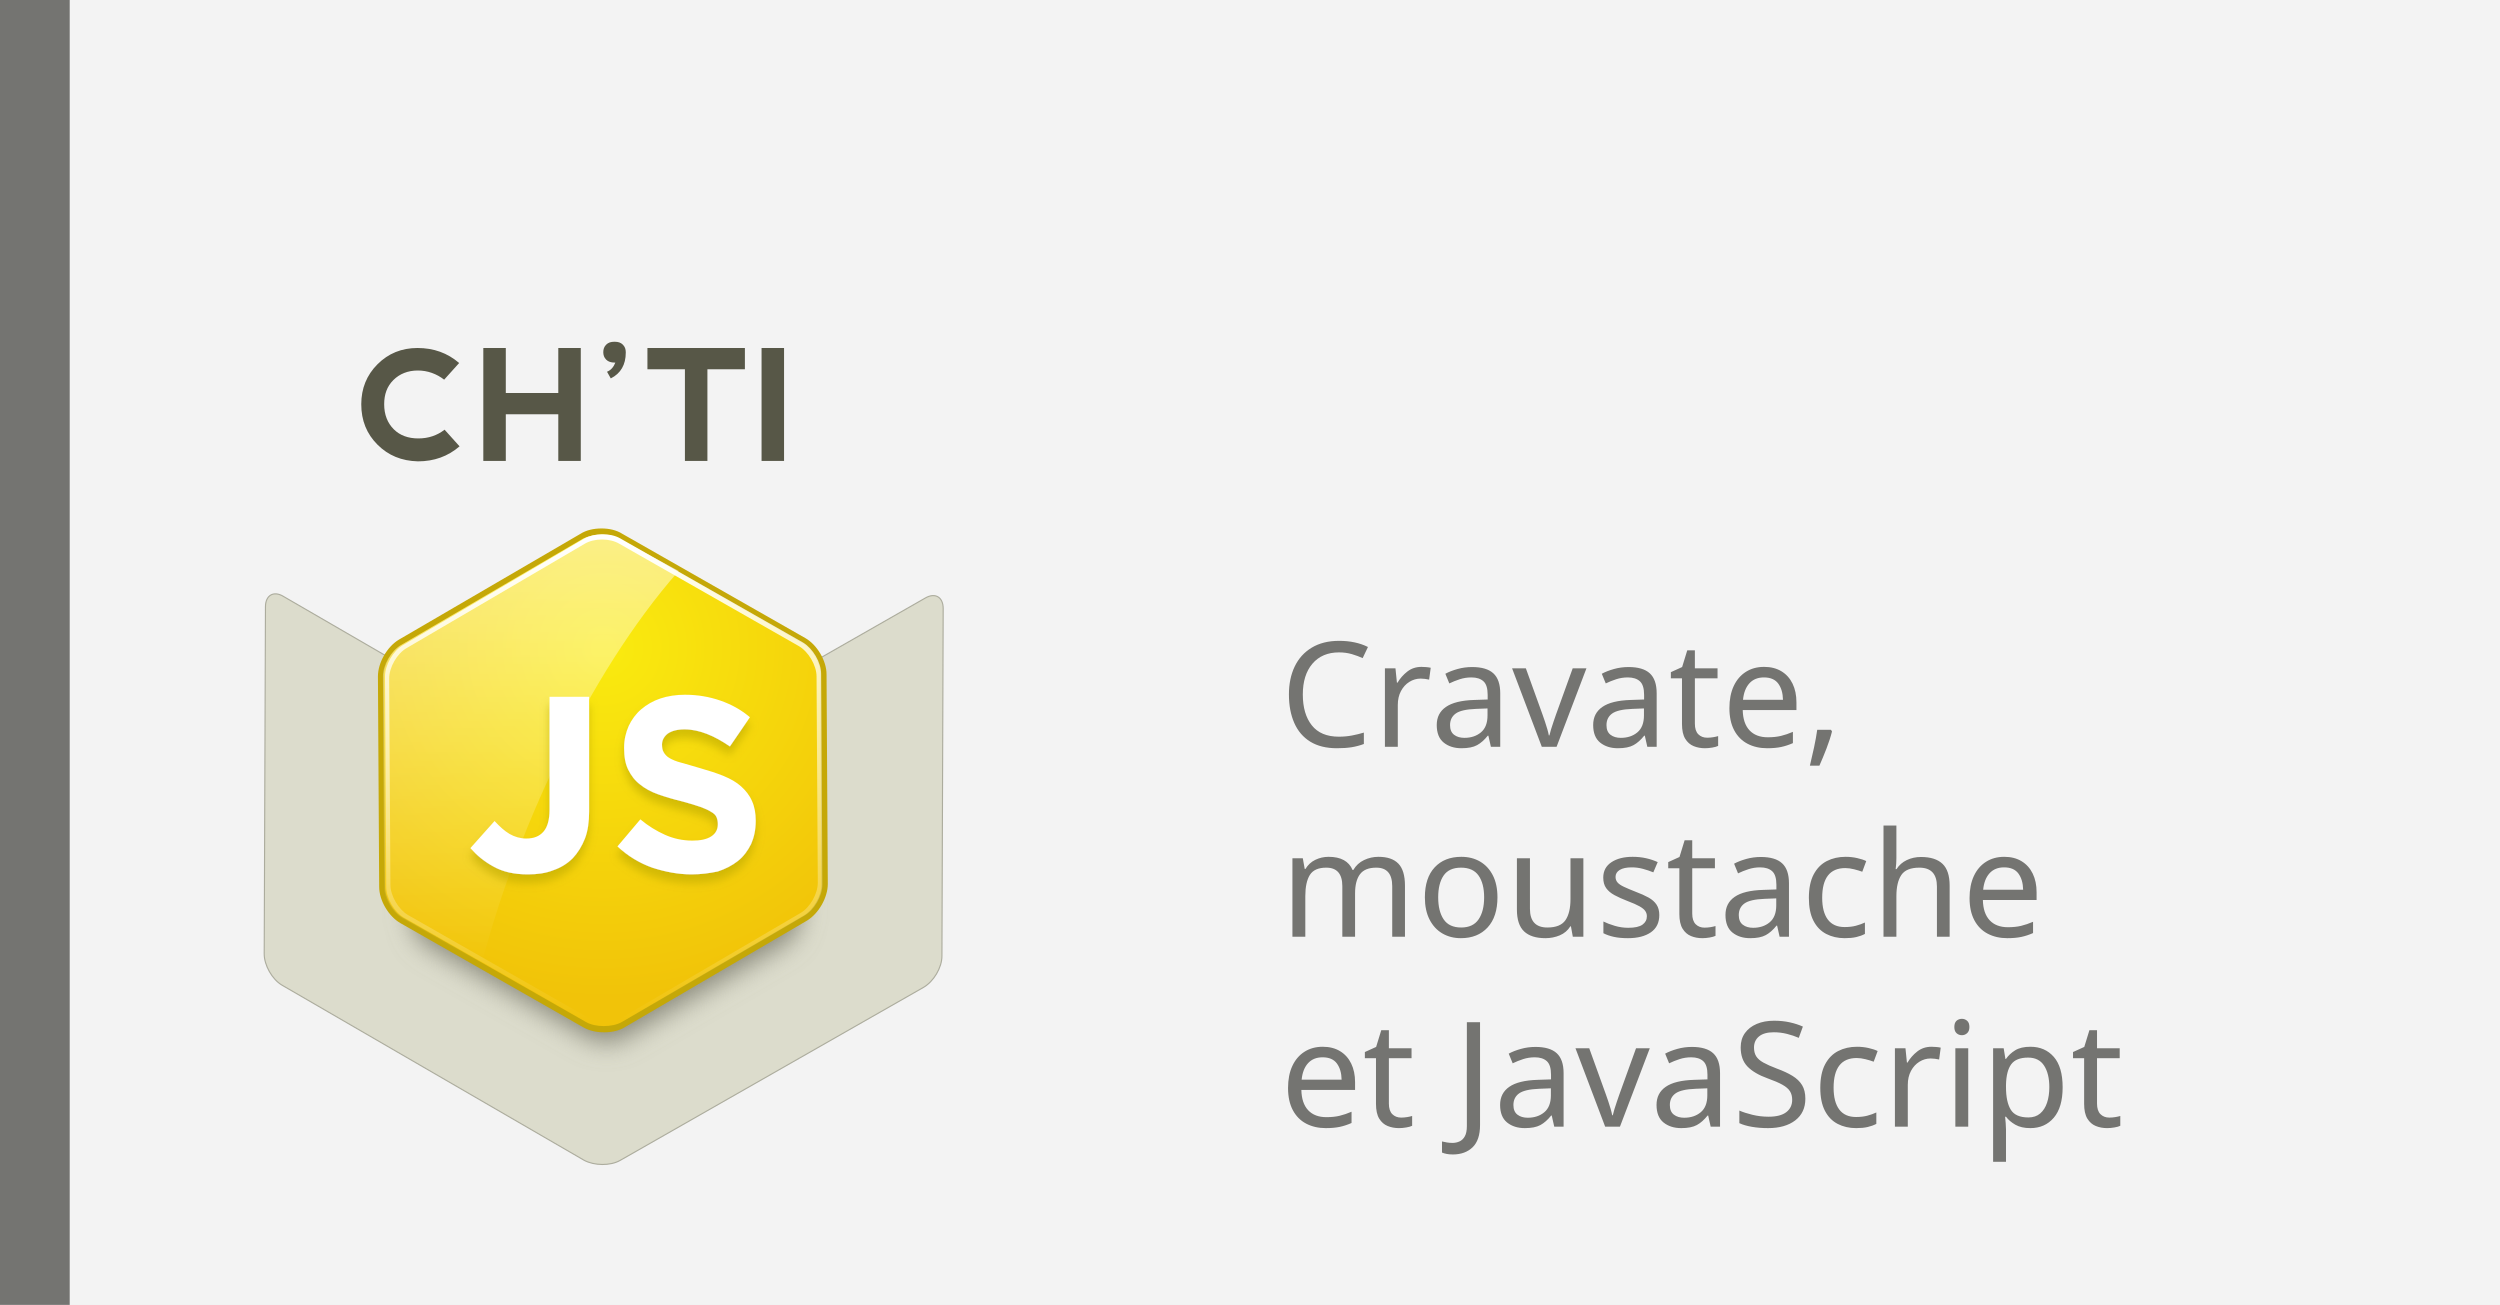
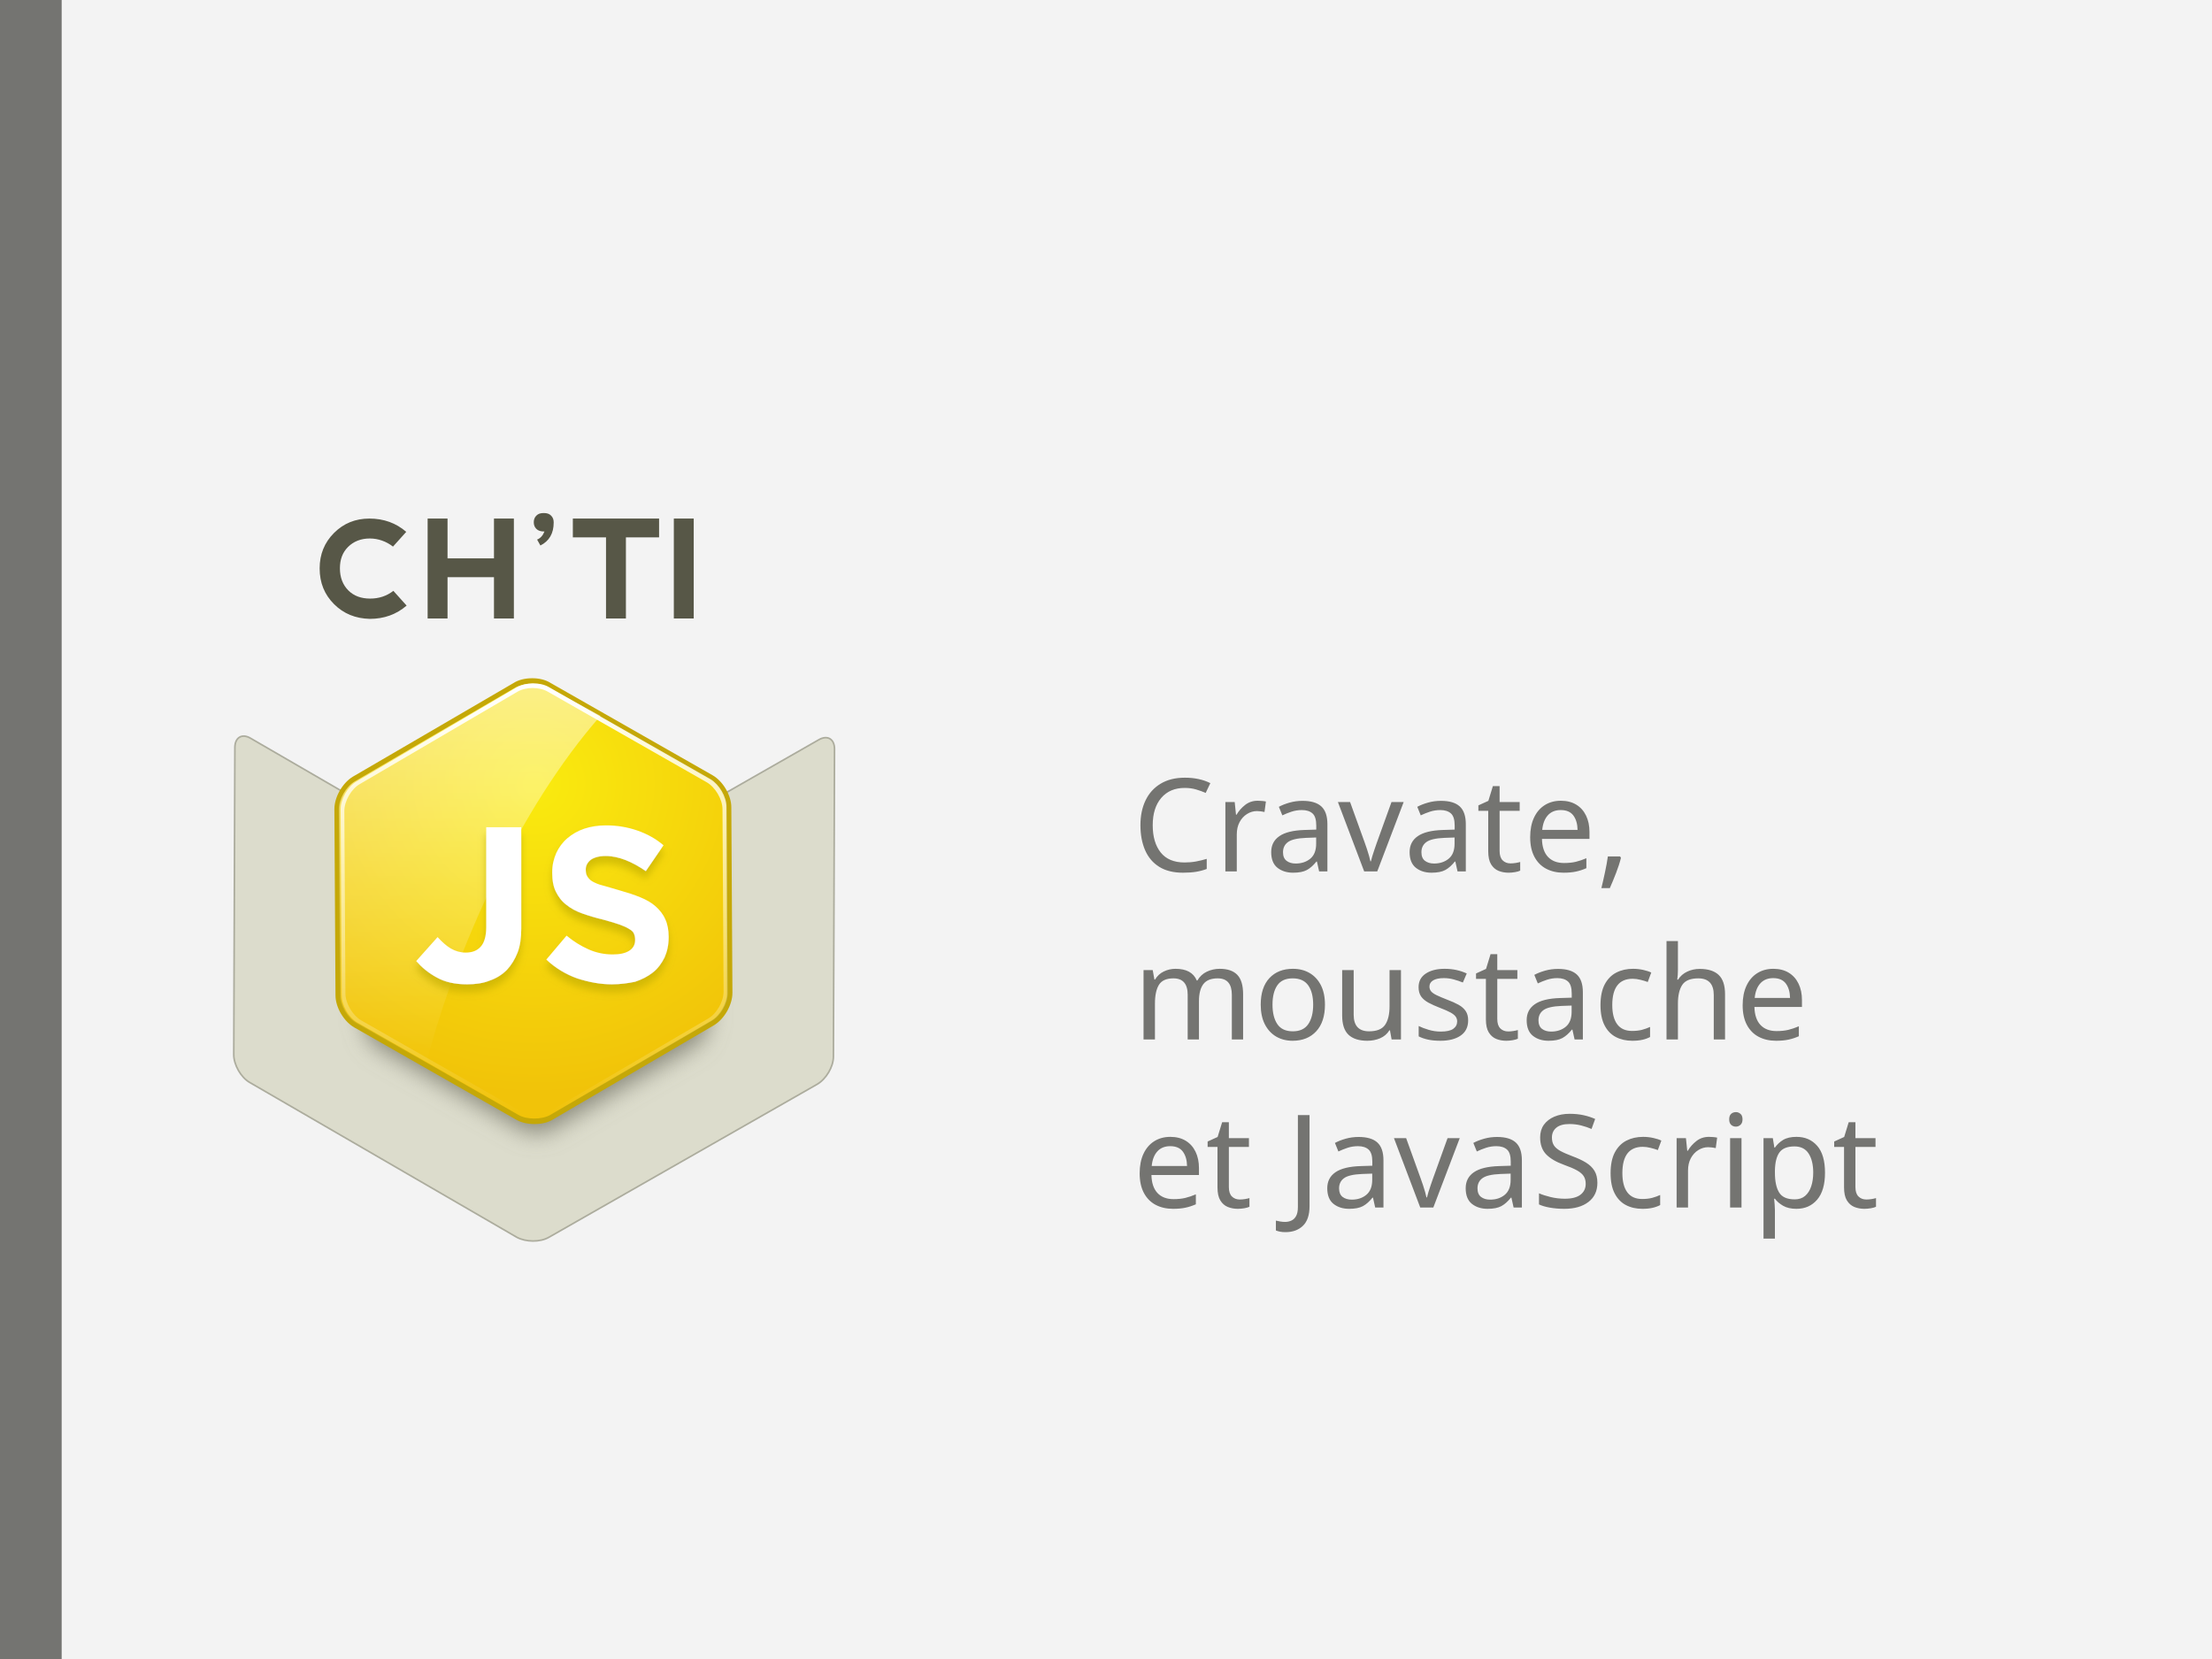
- <svg xmlns="http://www.w3.org/2000/svg" width="1640" height="856" enable-background="new 0 0 216 257" xml:space="preserve">
-   <defs>
+ <svg xmlns="http://www.w3.org/2000/svg" width="1024" height="768" enable-background="new 0 0 216 257" xml:space="preserve" version="1.1" id="svg69">
+   <defs id="defs24">
    <linearGradient id="c" gradientUnits="userSpaceOnUse" x1="90.04" y1="177.667" x2="90.04" y2="76.833">
-       <stop offset="0" style="stop-color:#fff;stop-opacity:0" />
-       <stop offset="1" style="stop-color:#fff;stop-opacity:.7" />
+       <stop offset="0" style="stop-color:#fff;stop-opacity:0" id="stop2" />
+       <stop offset="1" style="stop-color:#fff;stop-opacity:.7" id="stop4" />
    </linearGradient>
    <linearGradient id="d" gradientUnits="userSpaceOnUse" x1="107.5" y1="191.288" x2="107.5" y2="74.886">
-       <stop offset="0" style="stop-color:#fff;stop-opacity:0" />
-       <stop offset="1" style="stop-color:#fff" />
+       <stop offset="0" style="stop-color:#fff;stop-opacity:0" id="stop7" />
+       <stop offset="1" style="stop-color:#fff" id="stop9" />
    </linearGradient>
    <filter id="e" x="-1" y="-1" width="3" height="3">
-       <feOffset result="out" in="SourceGraphic" dy="2" />
-       <feColorMatrix result="out" in="out" values="0 0 0 0.5 0 0 0 0 0.4 0 0 0 0 0 0 0 0 0 0.6 0" />
-       <feGaussianBlur result="out" in="out" stdDeviation="1" />
-       <feBlend in="SourceGraphic" in2="out" result="js-dropshadow" />
+       <feOffset result="out" in="SourceGraphic" dy="2" id="feOffset12" />
+       <feColorMatrix result="out" in="out" values="0 0 0 0.5 0 0 0 0 0.4 0 0 0 0 0 0 0 0 0 0.6 0" id="feColorMatrix14" />
+       <feGaussianBlur result="out" in="out" stdDeviation="1" id="feGaussianBlur16" />
+       <feBlend in="SourceGraphic" in2="out" result="js-dropshadow" id="feBlend18" mode="normal" />
    </filter>
    <filter id="a">
-       <feGaussianBlur stdDeviation="3" in="SourceGraphic" />
+       <feGaussianBlur stdDeviation="3" in="SourceGraphic" id="feGaussianBlur21" />
    </filter>
  </defs>
-   <path style="opacity:1;fill:#f3f3f3;fill-opacity:1;stroke:none;stroke-width:1.104;stroke-miterlimit:4;stroke-dasharray:none;stroke-dashoffset:0;stroke-opacity:1" d="M0 0h1640v856H0z" />
-   <g style="stroke-width:.366">
-     <path stroke-miterlimit="10" d="M184.7 89.7c2.4-1.4 4.3-.2 4.3 2.5l-.3 83.4c0 2.8-2 6.1-4.4 7.5l-72.8 41.5c-2.4 1.4-6.3 1.3-8.7 0l-72.5-42c-2.4-1.4-4.3-4.8-4.3-7.5l.3-83.3c0-2.8 2-3.9 4.3-2.5l72.5 42c2.4 1.4 6.3 1.4 8.7 0z" style="clip-rule:evenodd;fill:#dcdccc;fill-rule:evenodd;stroke:#acac9d;stroke-width:.274;stroke-linecap:round;stroke-linejoin:round;stroke-miterlimit:10" transform="matrix(2.73252 0 0 2.73397 102.276 147.086)" />
-     <g style="stroke-width:.366;filter:url(#a)" transform="matrix(2.73252 0 0 2.73397 102.276 147.086)">
-       <path d="M61.1 121.2c0-2.5 1.7-5.5 3.8-6.7l39-22.8c2.1-1.2 5.6-1.3 7.7-.1l39.2 22.4c2.1 1.2 3.9 4.2 3.9 6.7l.2 45.1c0 2.5-1.7 5.5-3.8 6.7l-39 22.8c-2.1 1.2-5.6 1.3-7.7.1L65.2 173c-2.1-1.2-3.9-4.2-3.9-6.6z" style="clip-rule:evenodd;fill:#8a8a7b;fill-rule:evenodd;stroke-width:.366" />
+   <path style="opacity:1;fill:#f3f3f3;fill-opacity:1;stroke:none;stroke-width:1.104;stroke-miterlimit:4;stroke-dasharray:none;stroke-dashoffset:0;stroke-opacity:1" d="M 0,-1.494505e-6 H 1024 V 768 H 0 Z" id="path26" />
+   <g style="stroke-width:0.586" id="g57" transform="matrix(0.6243902,0,0,0.6243902,0,97.52198)">
+     <path stroke-miterlimit="10" d="m 184.7,89.7 c 2.4,-1.4 4.3,-0.2 4.3,2.5 l -0.3,83.4 c 0,2.8 -2,6.1 -4.4,7.5 l -72.8,41.5 c -2.4,1.4 -6.3,1.3 -8.7,0 l -72.5,-42 C 27.9,181.2 26,177.8 26,175.1 l 0.3,-83.3 c 0,-2.8 2,-3.9 4.3,-2.5 l 72.5,42 c 2.4,1.4 6.3,1.4 8.7,0 z" style="clip-rule:evenodd;fill:#dcdccc;fill-rule:evenodd;stroke:#acac9d;stroke-width:0.439;stroke-linecap:round;stroke-linejoin:round;stroke-miterlimit:10" transform="matrix(2.73252,0,0,2.73397,102.276,147.086)" id="path28" />
+     <g style="stroke-width:0.586;filter:url(#a)" transform="matrix(2.73252,0,0,2.73397,102.276,147.086)" id="g32">
+       <path d="m 61.1,121.2 c 0,-2.5 1.7,-5.5 3.8,-6.7 l 39,-22.8 c 2.1,-1.2 5.6,-1.3 7.7,-0.1 l 39.2,22.4 c 2.1,1.2 3.9,4.2 3.9,6.7 l 0.2,45.1 c 0,2.5 -1.7,5.5 -3.8,6.7 l -39,22.8 c -2.1,1.2 -5.6,1.3 -7.7,0.1 L 65.2,173 c -2.1,-1.2 -3.9,-4.2 -3.9,-6.6 z" style="clip-rule:evenodd;fill:#8a8a7b;fill-rule:evenodd;stroke-width:0.586" id="path30" />
    </g>
-     <g style="stroke-width:.366" transform="matrix(2.73252 0 0 2.73397 102.276 147.086)">
+     <g style="stroke-width:0.586" transform="matrix(2.73252,0,0,2.73397,102.276,147.086)" id="g43">
      <radialGradient id="b" cx="107.504" cy="101.6" r="84.162" gradientUnits="userSpaceOnUse">
-         <stop offset="0" style="stop-color:#faeb0f" />
-         <stop offset="1" style="stop-color:#f1c309" />
+         <stop offset="0" style="stop-color:#faeb0f" id="stop34" />
+         <stop offset="1" style="stop-color:#f1c309" id="stop36" />
      </radialGradient>
-       <path d="M107.5 193.2c-1.7 0-3.4-.4-4.6-1.1l-43.9-25c-2.6-1.5-4.7-5.1-4.7-8.1l-.3-50.5c0-3 2-6.6 4.6-8.1l43.6-25.5c1.3-.7 3-1.1 4.7-1.1 1.7 0 3.4.4 4.6 1.1l43.9 25c2.6 1.5 4.7 5.1 4.7 8.1l.3 50.5c0 3-2 6.6-4.6 8.1l-43.6 25.5c-1.2.7-2.9 1.1-4.7 1.1z" style="clip-rule:evenodd;fill:url(#b);fill-rule:evenodd;stroke-width:.366" />
-       <path d="M107 74.5c1.5 0 3.1.3 4.3 1l43.9 25c2.4 1.4 4.3 4.7 4.3 7.4l.3 50.5c0 2.8-1.9 6.1-4.3 7.5l-43.6 25.5c-1.2.7-2.8 1-4.4 1-1.5 0-3.1-.3-4.3-1l-43.9-25c-2.4-1.4-4.3-4.7-4.3-7.5l-.3-50.5c0-2.8 1.9-6.1 4.3-7.5l43.6-25.5c1.2-.5 2.8-.9 4.4-.9m0-1.5c-1.9 0-3.7.4-5.1 1.3L58.3 99.7c-2.8 1.7-5 5.5-5 8.8l.3 50.5c0 3.3 2.3 7.1 5.1 8.7l43.9 25c1.4.8 3.1 1.2 5 1.2s3.7-.4 5.1-1.3l43.6-25.5c2.8-1.7 5-5.5 5-8.8L161 108c0-3.3-2.3-7.1-5.1-8.7l-43.9-25c-1.4-.9-3.2-1.3-5-1.3Z" style="fill:#c5a807;stroke-width:.366" />
+       <path d="m 107.5,193.2 c -1.7,0 -3.4,-0.4 -4.6,-1.1 L 59,167.1 C 56.4,165.6 54.3,162 54.3,159 L 54,108.5 c 0,-3 2,-6.6 4.6,-8.1 l 43.6,-25.5 c 1.3,-0.7 3,-1.1 4.7,-1.1 1.7,0 3.4,0.4 4.6,1.1 l 43.9,25 c 2.6,1.5 4.7,5.1 4.7,8.1 l 0.3,50.5 c 0,3 -2,6.6 -4.6,8.1 l -43.6,25.5 c -1.2,0.7 -2.9,1.1 -4.7,1.1 z" style="clip-rule:evenodd;fill:url(#b);fill-rule:evenodd;stroke-width:0.586" id="path39" />
+       <path d="m 107,74.5 c 1.5,0 3.1,0.3 4.3,1 l 43.9,25 c 2.4,1.4 4.3,4.7 4.3,7.4 l 0.3,50.5 c 0,2.8 -1.9,6.1 -4.3,7.5 l -43.6,25.5 c -1.2,0.7 -2.8,1 -4.4,1 -1.5,0 -3.1,-0.3 -4.3,-1 l -43.9,-25 C 56.9,165 55,161.7 55,158.9 l -0.3,-50.5 c 0,-2.8 1.9,-6.1 4.3,-7.5 l 43.6,-25.5 c 1.2,-0.5 2.8,-0.9 4.4,-0.9 m 0,-1.5 c -1.9,0 -3.7,0.4 -5.1,1.3 L 58.3,99.7 c -2.8,1.7 -5,5.5 -5,8.8 l 0.3,50.5 c 0,3.3 2.3,7.1 5.1,8.7 l 43.9,25 c 1.4,0.8 3.1,1.2 5,1.2 1.9,0 3.7,-0.4 5.1,-1.3 l 43.6,-25.5 c 2.8,-1.7 5,-5.5 5,-8.8 L 161,108 c 0,-3.3 -2.3,-7.1 -5.1,-8.7 L 112,74.3 C 110.6,73.4 108.8,73 107,73 Z" style="fill:#c5a807;stroke-width:0.586" id="path41" />
    </g>
-     <path d="M78.2 177.5c8-30.9 25.3-69.3 47.3-94.3l-14.3-7.7c-2.4-1.4-6.3-1.3-8.7 0L58.8 101c-2.4 1.4-4.3 4.8-4.3 7.5l.3 50.6c0 2.8 2 6.1 4.4 7.5z" style="clip-rule:evenodd;opacity:.7;fill:url(#c);fill-rule:evenodd;stroke-width:.366" transform="matrix(2.73252 0 0 2.73397 102.276 147.086)" />
-     <path d="m55 108.5.3 50.5c0 2.8 2 6.1 4.3 7.4l43.9 25c2.4 1.4 6.3 1.3 8.6 0l43.6-25.5c2.4-1.4 4.3-4.7 4.3-7.5l-.3-50.5c0-2.8-2-6.1-4.3-7.5l-43.9-25c-2.4-1.4-6.3-1.3-8.6 0L59.3 101c-2.4 1.4-4.3 4.8-4.3 7.5zm1 .5c0-2.7 1.9-6 4.2-7.3l42.7-25c2.3-1.4 6.1-1.4 8.4 0l43 24.5c2.3 1.3 4.3 4.6 4.3 7.3l.3 49.5c0 2.7-1.9 6-4.2 7.3l-42.7 25c-2.3 1.4-6.1 1.4-8.4 0l-43-24.5c-2.3-1.3-4.3-4.6-4.3-7.3z" style="clip-rule:evenodd;fill:url(#d);fill-rule:evenodd;stroke-width:.366" transform="matrix(2.73252 0 0 2.73397 102.276 147.086)" />
-     <g style="stroke-width:.366;filter:url(#e)" transform="matrix(2.73252 0 0 2.73397 102.276 147.086)">
-       <path d="M89.3 156c-3.3 0-6-.6-8.3-1.9-2.2-1.2-4-2.7-5.5-4.4l5.8-6.5c1.2 1.3 2.4 2.4 3.6 3.1 1.2.7 2.6 1.1 4 1.1 1.8 0 3.1-.5 4.1-1.6 1-1.1 1.5-2.9 1.5-5.3v-27.1h9.5v27.5c0 2.5-.3 4.7-1 6.5-.7 1.8-1.7 3.4-2.9 4.7-1.3 1.3-2.9 2.3-4.7 2.9-1.7.7-3.8 1-6.1 1zM128.6 156c-3.2 0-6.3-.6-9.4-1.6-3.1-1.1-5.9-2.8-8.4-5.1l5.5-6.5c1.9 1.6 3.9 2.8 5.9 3.7 2 .9 4.2 1.4 6.6 1.4 1.9 0 3.4-.3 4.5-1s1.6-1.7 1.6-2.9v-.1c0-.6-.1-1.1-.3-1.6-.2-.5-.6-.9-1.3-1.3-.6-.4-1.5-.8-2.6-1.2-1.1-.4-2.5-.8-4.3-1.3-2.1-.5-4.1-1.1-5.8-1.7-1.7-.6-3.2-1.4-4.4-2.4-1.2-.9-2.1-2.1-2.8-3.5-.7-1.4-1-3.1-1-5.2v-.1c0-1.9.4-3.6 1.1-5.2.7-1.5 1.7-2.9 3-4s2.8-2 4.6-2.6c1.8-.6 3.8-.9 5.9-.9 3.1 0 5.9.5 8.5 1.4 2.6.9 5 2.2 7.1 4l-4.8 7c-1.9-1.3-3.7-2.3-5.5-3-1.8-.7-3.6-1.1-5.4-1.1-1.8 0-3.1.4-4 1-.9.7-1.4 1.6-1.4 2.6v.1c0 .7.1 1.3.4 1.8.3.5.7 1 1.4 1.4.7.4 1.6.8 2.8 1.1 1.2.3 2.7.8 4.5 1.3 2.1.6 4 1.2 5.7 1.9 1.7.7 3.1 1.5 4.2 2.5s2 2.1 2.6 3.5c.6 1.3.9 2.9.9 4.7v.1c0 2.1-.4 3.9-1.1 5.5-.8 1.6-1.8 3-3.2 4.1-1.4 1.1-3 1.9-4.8 2.5-1.9.4-4 .7-6.3.7z" style="fill:#fff;stroke-width:.366" />
+     <path d="m 78.2,177.5 c 8,-30.9 25.3,-69.3 47.3,-94.3 l -14.3,-7.7 c -2.4,-1.4 -6.3,-1.3 -8.7,0 L 58.8,101 c -2.4,1.4 -4.3,4.8 -4.3,7.5 l 0.3,50.6 c 0,2.8 2,6.1 4.4,7.5 z" style="clip-rule:evenodd;opacity:0.7;fill:url(#c);fill-rule:evenodd;stroke-width:0.586" transform="matrix(2.73252,0,0,2.73397,102.276,147.086)" id="path45" />
+     <path d="m 55,108.5 0.3,50.5 c 0,2.8 2,6.1 4.3,7.4 l 43.9,25 c 2.4,1.4 6.3,1.3 8.6,0 l 43.6,-25.5 c 2.4,-1.4 4.3,-4.7 4.3,-7.5 l -0.3,-50.5 c 0,-2.8 -2,-6.1 -4.3,-7.5 l -43.9,-25 c -2.4,-1.4 -6.3,-1.3 -8.6,0 L 59.3,101 c -2.4,1.4 -4.3,4.8 -4.3,7.5 z m 1,0.5 c 0,-2.7 1.9,-6 4.2,-7.3 l 42.7,-25 c 2.3,-1.4 6.1,-1.4 8.4,0 l 43,24.5 c 2.3,1.3 4.3,4.6 4.3,7.3 l 0.3,49.5 c 0,2.7 -1.9,6 -4.2,7.3 l -42.7,25 c -2.3,1.4 -6.1,1.4 -8.4,0 l -43,-24.5 c -2.3,-1.3 -4.3,-4.6 -4.3,-7.3 z" style="clip-rule:evenodd;fill:url(#d);fill-rule:evenodd;stroke-width:0.586" transform="matrix(2.73252,0,0,2.73397,102.276,147.086)" id="path47" />
+     <g style="stroke-width:0.586;filter:url(#e)" transform="matrix(2.73252,0,0,2.73397,102.276,147.086)" id="g51">
+       <path d="m 89.3,156 c -3.3,0 -6,-0.6 -8.3,-1.9 -2.2,-1.2 -4,-2.7 -5.5,-4.4 l 5.8,-6.5 c 1.2,1.3 2.4,2.4 3.6,3.1 1.2,0.7 2.6,1.1 4,1.1 1.8,0 3.1,-0.5 4.1,-1.6 1,-1.1 1.5,-2.9 1.5,-5.3 v -27.1 h 9.5 v 27.5 c 0,2.5 -0.3,4.7 -1,6.5 -0.7,1.8 -1.7,3.4 -2.9,4.7 -1.3,1.3 -2.9,2.3 -4.7,2.9 -1.7,0.7 -3.8,1 -6.1,1 z m 39.3,0 c -3.2,0 -6.3,-0.6 -9.4,-1.6 -3.1,-1.1 -5.9,-2.8 -8.4,-5.1 l 5.5,-6.5 c 1.9,1.6 3.9,2.8 5.9,3.7 2,0.9 4.2,1.4 6.6,1.4 1.9,0 3.4,-0.3 4.5,-1 1.1,-0.7 1.6,-1.7 1.6,-2.9 v -0.1 c 0,-0.6 -0.1,-1.1 -0.3,-1.6 -0.2,-0.5 -0.6,-0.9 -1.3,-1.3 -0.6,-0.4 -1.5,-0.8 -2.6,-1.2 -1.1,-0.4 -2.5,-0.8 -4.3,-1.3 -2.1,-0.5 -4.1,-1.1 -5.8,-1.7 -1.7,-0.6 -3.2,-1.4 -4.4,-2.4 -1.2,-0.9 -2.1,-2.1 -2.8,-3.5 -0.7,-1.4 -1,-3.1 -1,-5.2 v -0.1 c 0,-1.9 0.4,-3.6 1.1,-5.2 0.7,-1.5 1.7,-2.9 3,-4 1.3,-1.1 2.8,-2 4.6,-2.6 1.8,-0.6 3.8,-0.9 5.9,-0.9 3.1,0 5.9,0.5 8.5,1.4 2.6,0.9 5,2.2 7.1,4 l -4.8,7 c -1.9,-1.3 -3.7,-2.3 -5.5,-3 -1.8,-0.7 -3.6,-1.1 -5.4,-1.1 -1.8,0 -3.1,0.4 -4,1 -0.9,0.7 -1.4,1.6 -1.4,2.6 v 0.1 c 0,0.7 0.1,1.3 0.4,1.8 0.3,0.5 0.7,1 1.4,1.4 0.7,0.4 1.6,0.8 2.8,1.1 1.2,0.3 2.7,0.8 4.5,1.3 2.1,0.6 4,1.2 5.7,1.9 1.7,0.7 3.1,1.5 4.2,2.5 1.1,1 2,2.1 2.6,3.5 0.6,1.3 0.9,2.9 0.9,4.7 v 0.1 c 0,2.1 -0.4,3.9 -1.1,5.5 -0.8,1.6 -1.8,3 -3.2,4.1 -1.4,1.1 -3,1.9 -4.8,2.5 -1.9,0.4 -4,0.7 -6.3,0.7 z" style="fill:#ffffff;stroke-width:0.586" id="path49" />
    </g>
-     <g style="stroke-width:.366">
-       <path d="M53.2 52.9c-2.6-2.6-3.9-5.8-3.9-9.7 0-3.8 1.3-7 3.9-9.6 2.6-2.6 5.8-3.9 9.6-3.9 3.9 0 7.2 1.2 10 3.6l-3.6 4c-1.8-1.4-4-2.2-6.3-2.2-2.4 0-4.4.8-5.9 2.3-1.5 1.5-2.2 3.4-2.2 5.8 0 2.5.8 4.5 2.3 6 1.5 1.5 3.5 2.2 5.9 2.2 2.4 0 4.5-.7 6.3-2.1l3.6 4c-2.8 2.4-6.1 3.6-10 3.6-3.9-.1-7.1-1.4-9.7-4zM78.6 56.8V29.7H84v10.8h12.6V29.7h5.4v27.1h-5.4V45.6H84v11.2zM110.3 33.2h-.2c-.8 0-1.5-.2-2-.7-.5-.5-.7-1.1-.7-1.8s.2-1.3.7-1.8c.5-.5 1.1-.7 2-.7.9 0 1.5.2 2 .7.5.5.7 1.1.7 1.8v.1c0 2.9-1.2 5-3.6 6.2l-.9-1.6c1-.4 1.6-1.2 2-2.2zM141.4 29.7v5.1h-9v22H127v-22h-9v-5.1zM145.4 29.7h5.4v27.1h-5.4z" style="fill:#575747;stroke-width:.366" transform="matrix(2.73252 0 0 2.73397 102.276 147.086)" />
+     <g style="stroke-width:0.586" id="g55">
+       <path d="m 53.2,52.9 c -2.6,-2.6 -3.9,-5.8 -3.9,-9.7 0,-3.8 1.3,-7 3.9,-9.6 2.6,-2.6 5.8,-3.9 9.6,-3.9 3.9,0 7.2,1.2 10,3.6 l -3.6,4 c -1.8,-1.4 -4,-2.2 -6.3,-2.2 -2.4,0 -4.4,0.8 -5.9,2.3 -1.5,1.5 -2.2,3.4 -2.2,5.8 0,2.5 0.8,4.5 2.3,6 1.5,1.5 3.5,2.2 5.9,2.2 2.4,0 4.5,-0.7 6.3,-2.1 l 3.6,4 c -2.8,2.4 -6.1,3.6 -10,3.6 -3.9,-0.1 -7.1,-1.4 -9.7,-4 z m 25.4,3.9 V 29.7 H 84 V 40.5 H 96.6 V 29.7 H 102 V 56.8 H 96.6 V 45.6 H 84 v 11.2 z m 31.7,-23.6 h -0.2 c -0.8,0 -1.5,-0.2 -2,-0.7 -0.5,-0.5 -0.7,-1.1 -0.7,-1.8 0,-0.7 0.2,-1.3 0.7,-1.8 0.5,-0.5 1.1,-0.7 2,-0.7 0.9,0 1.5,0.2 2,0.7 0.5,0.5 0.7,1.1 0.7,1.8 v 0.1 c 0,2.9 -1.2,5 -3.6,6.2 l -0.9,-1.6 c 1,-0.4 1.6,-1.2 2,-2.2 z m 31.1,-3.5 v 5.1 h -9 v 22 H 127 v -22 h -9 v -5.1 z m 4,0 h 5.4 v 27.1 h -5.4 z" style="fill:#575747;stroke-width:0.586" transform="matrix(2.73252,0,0,2.73397,102.276,147.086)" id="path53" />
    </g>
  </g>
-   <path style="opacity:1;fill:#747471;fill-opacity:1;stroke:none;stroke-width:1.104;stroke-miterlimit:4;stroke-dasharray:none;stroke-dashoffset:0;stroke-opacity:1" d="M0 0h45.729v856H0z" />
-   <text xml:space="preserve" style="font-style:normal;font-variant:normal;font-weight:400;font-stretch:normal;font-size:96px;line-height:125%;font-family:Tofino;-inkscape-font-specification:Tofino;letter-spacing:0;word-spacing:0;fill:#747471;fill-opacity:1;stroke:none;stroke-width:1px;stroke-linecap:butt;stroke-linejoin:miter;stroke-opacity:1" x="839.676" y="489.891">
-     <tspan x="839.676" y="489.891" style="font-style:normal;font-variant:normal;font-weight:400;font-stretch:normal;font-family:'Ubuntu Mono';-inkscape-font-specification:'Ubuntu Mono'">Cravate,</tspan>
-     <tspan x="839.676" y="614.492" style="font-style:normal;font-variant:normal;font-weight:400;font-stretch:normal;font-family:'Ubuntu Mono';-inkscape-font-specification:'Ubuntu Mono'">moustache</tspan>
-     <tspan x="839.676" y="739.092" style="font-style:normal;font-variant:normal;font-weight:400;font-stretch:normal;font-family:'Ubuntu Mono';-inkscape-font-specification:'Ubuntu Mono'">et JavaScript</tspan>
+   <path style="opacity:1;fill:#747471;fill-opacity:1;stroke:none;stroke-width:1.104;stroke-miterlimit:4;stroke-dasharray:none;stroke-dashoffset:0;stroke-opacity:1" d="M 0,-4.95548e-6 H 28.553 V 768 H 0 Z" id="path59" />
+   <text xml:space="preserve" style="font-style:normal;font-variant:normal;font-weight:400;font-stretch:normal;font-size:59.941px;line-height:125%;font-family:Tofino;-inkscape-font-specification:Tofino;letter-spacing:0;word-spacing:0;fill:#747471;fill-opacity:1;stroke:none;stroke-width:1px;stroke-linecap:butt;stroke-linejoin:miter;stroke-opacity:1" x="524.286" y="403.405" id="text67">
+     <tspan x="524.286" y="403.405" style="font-style:normal;font-variant:normal;font-weight:400;font-stretch:normal;font-family:'Ubuntu Mono';-inkscape-font-specification:'Ubuntu Mono';stroke-width:1px" id="tspan61">Cravate,</tspan>
+     <tspan x="524.286" y="481.205" style="font-style:normal;font-variant:normal;font-weight:400;font-stretch:normal;font-family:'Ubuntu Mono';-inkscape-font-specification:'Ubuntu Mono';stroke-width:1px" id="tspan63">moustache</tspan>
+     <tspan x="524.286" y="559.004" style="font-style:normal;font-variant:normal;font-weight:400;font-stretch:normal;font-family:'Ubuntu Mono';-inkscape-font-specification:'Ubuntu Mono';stroke-width:1px" id="tspan65">et JavaScript</tspan>
  </text>
</svg>
